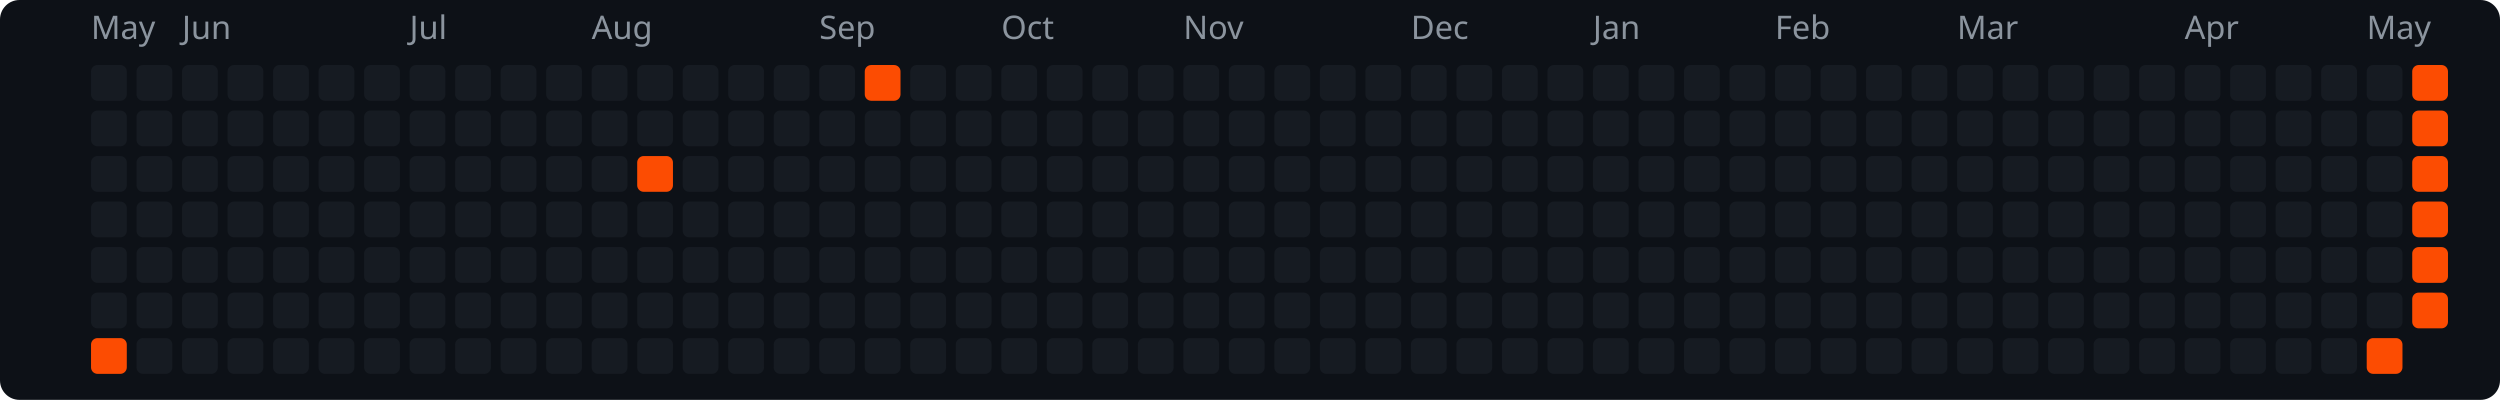
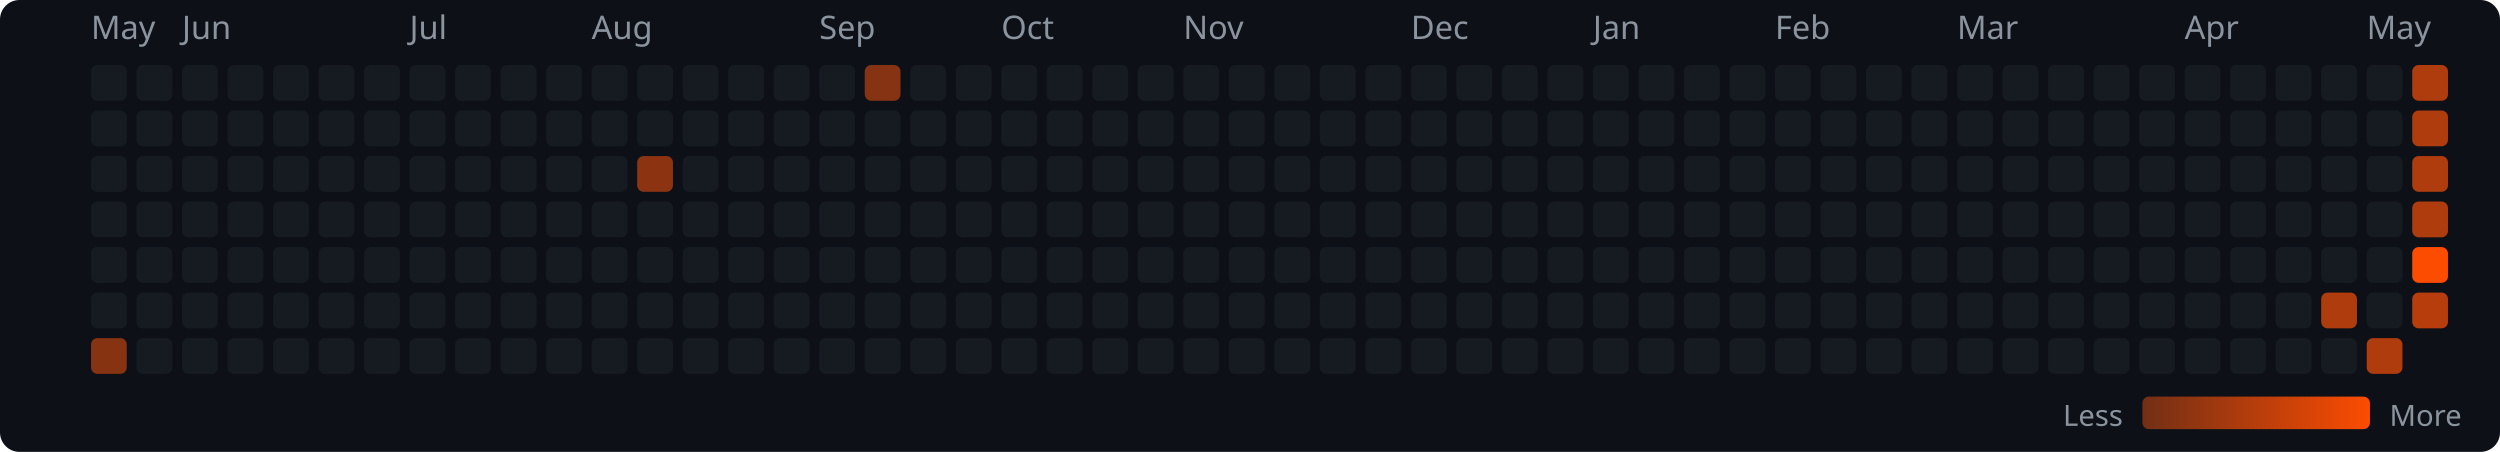
- <svg xmlns="http://www.w3.org/2000/svg" width="769" height="123" viewBox="0 0 769 123">
-   <rect width="769" height="123" rx="6" fill="#0d1117" />
+ <svg xmlns="http://www.w3.org/2000/svg" width="769" height="139" viewBox="0 0 769 139">
+   <rect width="769" height="139" rx="6" fill="#0d1117" />
  <text x="28" y="12" fill="#8b949e" font-size="10" font-family="system-ui,sans-serif">May</text>
  <text x="56" y="12" fill="#8b949e" font-size="10" font-family="system-ui,sans-serif">Jun</text>
  <text x="126" y="12" fill="#8b949e" font-size="10" font-family="system-ui,sans-serif">Jul</text>
  <text x="182" y="12" fill="#8b949e" font-size="10" font-family="system-ui,sans-serif">Aug</text>
  <text x="252" y="12" fill="#8b949e" font-size="10" font-family="system-ui,sans-serif">Sep</text>
  <text x="308" y="12" fill="#8b949e" font-size="10" font-family="system-ui,sans-serif">Oct</text>
  <text x="364" y="12" fill="#8b949e" font-size="10" font-family="system-ui,sans-serif">Nov</text>
  <text x="434" y="12" fill="#8b949e" font-size="10" font-family="system-ui,sans-serif">Dec</text>
  <text x="490" y="12" fill="#8b949e" font-size="10" font-family="system-ui,sans-serif">Jan</text>
  <text x="546" y="12" fill="#8b949e" font-size="10" font-family="system-ui,sans-serif">Feb</text>
  <text x="602" y="12" fill="#8b949e" font-size="10" font-family="system-ui,sans-serif">Mar</text>
  <text x="672" y="12" fill="#8b949e" font-size="10" font-family="system-ui,sans-serif">Apr</text>
  <text x="728" y="12" fill="#8b949e" font-size="10" font-family="system-ui,sans-serif">May</text>
  <rect x="28" y="20" width="11" height="11" rx="2" fill="#161b22" />
  <rect x="28" y="34" width="11" height="11" rx="2" fill="#161b22" />
  <rect x="28" y="48" width="11" height="11" rx="2" fill="#161b22" />
  <rect x="28" y="62" width="11" height="11" rx="2" fill="#161b22" />
  <rect x="28" y="76" width="11" height="11" rx="2" fill="#161b22" />
  <rect x="28" y="90" width="11" height="11" rx="2" fill="#161b22" />
-   <rect x="28" y="104" width="11" height="11" rx="2" fill="#fc4c02" />
+   <rect x="28" y="104" width="11" height="11" rx="2" fill="#863312" />
  <rect x="42" y="20" width="11" height="11" rx="2" fill="#161b22" />
  <rect x="42" y="34" width="11" height="11" rx="2" fill="#161b22" />
  <rect x="42" y="48" width="11" height="11" rx="2" fill="#161b22" />
  <rect x="42" y="62" width="11" height="11" rx="2" fill="#161b22" />
  <rect x="42" y="76" width="11" height="11" rx="2" fill="#161b22" />
  <rect x="42" y="90" width="11" height="11" rx="2" fill="#161b22" />
  <rect x="42" y="104" width="11" height="11" rx="2" fill="#161b22" />
  <rect x="56" y="20" width="11" height="11" rx="2" fill="#161b22" />
  <rect x="56" y="34" width="11" height="11" rx="2" fill="#161b22" />
  <rect x="56" y="48" width="11" height="11" rx="2" fill="#161b22" />
  <rect x="56" y="62" width="11" height="11" rx="2" fill="#161b22" />
  <rect x="56" y="76" width="11" height="11" rx="2" fill="#161b22" />
  <rect x="56" y="90" width="11" height="11" rx="2" fill="#161b22" />
  <rect x="56" y="104" width="11" height="11" rx="2" fill="#161b22" />
  <rect x="70" y="20" width="11" height="11" rx="2" fill="#161b22" />
  <rect x="70" y="34" width="11" height="11" rx="2" fill="#161b22" />
  <rect x="70" y="48" width="11" height="11" rx="2" fill="#161b22" />
  <rect x="70" y="62" width="11" height="11" rx="2" fill="#161b22" />
  <rect x="70" y="76" width="11" height="11" rx="2" fill="#161b22" />
  <rect x="70" y="90" width="11" height="11" rx="2" fill="#161b22" />
  <rect x="70" y="104" width="11" height="11" rx="2" fill="#161b22" />
  <rect x="84" y="20" width="11" height="11" rx="2" fill="#161b22" />
  <rect x="84" y="34" width="11" height="11" rx="2" fill="#161b22" />
  <rect x="84" y="48" width="11" height="11" rx="2" fill="#161b22" />
  <rect x="84" y="62" width="11" height="11" rx="2" fill="#161b22" />
  <rect x="84" y="76" width="11" height="11" rx="2" fill="#161b22" />
  <rect x="84" y="90" width="11" height="11" rx="2" fill="#161b22" />
  <rect x="84" y="104" width="11" height="11" rx="2" fill="#161b22" />
  <rect x="98" y="20" width="11" height="11" rx="2" fill="#161b22" />
  <rect x="98" y="34" width="11" height="11" rx="2" fill="#161b22" />
  <rect x="98" y="48" width="11" height="11" rx="2" fill="#161b22" />
  <rect x="98" y="62" width="11" height="11" rx="2" fill="#161b22" />
  <rect x="98" y="76" width="11" height="11" rx="2" fill="#161b22" />
  <rect x="98" y="90" width="11" height="11" rx="2" fill="#161b22" />
  <rect x="98" y="104" width="11" height="11" rx="2" fill="#161b22" />
  <rect x="112" y="20" width="11" height="11" rx="2" fill="#161b22" />
  <rect x="112" y="34" width="11" height="11" rx="2" fill="#161b22" />
  <rect x="112" y="48" width="11" height="11" rx="2" fill="#161b22" />
  <rect x="112" y="62" width="11" height="11" rx="2" fill="#161b22" />
  <rect x="112" y="76" width="11" height="11" rx="2" fill="#161b22" />
  <rect x="112" y="90" width="11" height="11" rx="2" fill="#161b22" />
  <rect x="112" y="104" width="11" height="11" rx="2" fill="#161b22" />
  <rect x="126" y="20" width="11" height="11" rx="2" fill="#161b22" />
  <rect x="126" y="34" width="11" height="11" rx="2" fill="#161b22" />
  <rect x="126" y="48" width="11" height="11" rx="2" fill="#161b22" />
  <rect x="126" y="62" width="11" height="11" rx="2" fill="#161b22" />
  <rect x="126" y="76" width="11" height="11" rx="2" fill="#161b22" />
  <rect x="126" y="90" width="11" height="11" rx="2" fill="#161b22" />
  <rect x="126" y="104" width="11" height="11" rx="2" fill="#161b22" />
  <rect x="140" y="20" width="11" height="11" rx="2" fill="#161b22" />
  <rect x="140" y="34" width="11" height="11" rx="2" fill="#161b22" />
  <rect x="140" y="48" width="11" height="11" rx="2" fill="#161b22" />
  <rect x="140" y="62" width="11" height="11" rx="2" fill="#161b22" />
  <rect x="140" y="76" width="11" height="11" rx="2" fill="#161b22" />
  <rect x="140" y="90" width="11" height="11" rx="2" fill="#161b22" />
  <rect x="140" y="104" width="11" height="11" rx="2" fill="#161b22" />
  <rect x="154" y="20" width="11" height="11" rx="2" fill="#161b22" />
  <rect x="154" y="34" width="11" height="11" rx="2" fill="#161b22" />
  <rect x="154" y="48" width="11" height="11" rx="2" fill="#161b22" />
  <rect x="154" y="62" width="11" height="11" rx="2" fill="#161b22" />
  <rect x="154" y="76" width="11" height="11" rx="2" fill="#161b22" />
  <rect x="154" y="90" width="11" height="11" rx="2" fill="#161b22" />
  <rect x="154" y="104" width="11" height="11" rx="2" fill="#161b22" />
  <rect x="168" y="20" width="11" height="11" rx="2" fill="#161b22" />
  <rect x="168" y="34" width="11" height="11" rx="2" fill="#161b22" />
  <rect x="168" y="48" width="11" height="11" rx="2" fill="#161b22" />
  <rect x="168" y="62" width="11" height="11" rx="2" fill="#161b22" />
  <rect x="168" y="76" width="11" height="11" rx="2" fill="#161b22" />
  <rect x="168" y="90" width="11" height="11" rx="2" fill="#161b22" />
  <rect x="168" y="104" width="11" height="11" rx="2" fill="#161b22" />
  <rect x="182" y="20" width="11" height="11" rx="2" fill="#161b22" />
  <rect x="182" y="34" width="11" height="11" rx="2" fill="#161b22" />
  <rect x="182" y="48" width="11" height="11" rx="2" fill="#161b22" />
  <rect x="182" y="62" width="11" height="11" rx="2" fill="#161b22" />
  <rect x="182" y="76" width="11" height="11" rx="2" fill="#161b22" />
  <rect x="182" y="90" width="11" height="11" rx="2" fill="#161b22" />
  <rect x="182" y="104" width="11" height="11" rx="2" fill="#161b22" />
  <rect x="196" y="20" width="11" height="11" rx="2" fill="#161b22" />
  <rect x="196" y="34" width="11" height="11" rx="2" fill="#161b22" />
-   <rect x="196" y="48" width="11" height="11" rx="2" fill="#fc4c02" />
+   <rect x="196" y="48" width="11" height="11" rx="2" fill="#8c3412" />
  <rect x="196" y="62" width="11" height="11" rx="2" fill="#161b22" />
  <rect x="196" y="76" width="11" height="11" rx="2" fill="#161b22" />
  <rect x="196" y="90" width="11" height="11" rx="2" fill="#161b22" />
  <rect x="196" y="104" width="11" height="11" rx="2" fill="#161b22" />
  <rect x="210" y="20" width="11" height="11" rx="2" fill="#161b22" />
  <rect x="210" y="34" width="11" height="11" rx="2" fill="#161b22" />
  <rect x="210" y="48" width="11" height="11" rx="2" fill="#161b22" />
  <rect x="210" y="62" width="11" height="11" rx="2" fill="#161b22" />
  <rect x="210" y="76" width="11" height="11" rx="2" fill="#161b22" />
  <rect x="210" y="90" width="11" height="11" rx="2" fill="#161b22" />
  <rect x="210" y="104" width="11" height="11" rx="2" fill="#161b22" />
  <rect x="224" y="20" width="11" height="11" rx="2" fill="#161b22" />
  <rect x="224" y="34" width="11" height="11" rx="2" fill="#161b22" />
  <rect x="224" y="48" width="11" height="11" rx="2" fill="#161b22" />
  <rect x="224" y="62" width="11" height="11" rx="2" fill="#161b22" />
  <rect x="224" y="76" width="11" height="11" rx="2" fill="#161b22" />
  <rect x="224" y="90" width="11" height="11" rx="2" fill="#161b22" />
  <rect x="224" y="104" width="11" height="11" rx="2" fill="#161b22" />
  <rect x="238" y="20" width="11" height="11" rx="2" fill="#161b22" />
  <rect x="238" y="34" width="11" height="11" rx="2" fill="#161b22" />
  <rect x="238" y="48" width="11" height="11" rx="2" fill="#161b22" />
  <rect x="238" y="62" width="11" height="11" rx="2" fill="#161b22" />
  <rect x="238" y="76" width="11" height="11" rx="2" fill="#161b22" />
  <rect x="238" y="90" width="11" height="11" rx="2" fill="#161b22" />
  <rect x="238" y="104" width="11" height="11" rx="2" fill="#161b22" />
  <rect x="252" y="20" width="11" height="11" rx="2" fill="#161b22" />
  <rect x="252" y="34" width="11" height="11" rx="2" fill="#161b22" />
  <rect x="252" y="48" width="11" height="11" rx="2" fill="#161b22" />
  <rect x="252" y="62" width="11" height="11" rx="2" fill="#161b22" />
  <rect x="252" y="76" width="11" height="11" rx="2" fill="#161b22" />
  <rect x="252" y="90" width="11" height="11" rx="2" fill="#161b22" />
  <rect x="252" y="104" width="11" height="11" rx="2" fill="#161b22" />
-   <rect x="266" y="20" width="11" height="11" rx="2" fill="#fc4c02" />
+   <rect x="266" y="20" width="11" height="11" rx="2" fill="#853313" />
  <rect x="266" y="34" width="11" height="11" rx="2" fill="#161b22" />
  <rect x="266" y="48" width="11" height="11" rx="2" fill="#161b22" />
  <rect x="266" y="62" width="11" height="11" rx="2" fill="#161b22" />
  <rect x="266" y="76" width="11" height="11" rx="2" fill="#161b22" />
  <rect x="266" y="90" width="11" height="11" rx="2" fill="#161b22" />
  <rect x="266" y="104" width="11" height="11" rx="2" fill="#161b22" />
  <rect x="280" y="20" width="11" height="11" rx="2" fill="#161b22" />
  <rect x="280" y="34" width="11" height="11" rx="2" fill="#161b22" />
  <rect x="280" y="48" width="11" height="11" rx="2" fill="#161b22" />
  <rect x="280" y="62" width="11" height="11" rx="2" fill="#161b22" />
  <rect x="280" y="76" width="11" height="11" rx="2" fill="#161b22" />
  <rect x="280" y="90" width="11" height="11" rx="2" fill="#161b22" />
  <rect x="280" y="104" width="11" height="11" rx="2" fill="#161b22" />
  <rect x="294" y="20" width="11" height="11" rx="2" fill="#161b22" />
  <rect x="294" y="34" width="11" height="11" rx="2" fill="#161b22" />
  <rect x="294" y="48" width="11" height="11" rx="2" fill="#161b22" />
  <rect x="294" y="62" width="11" height="11" rx="2" fill="#161b22" />
  <rect x="294" y="76" width="11" height="11" rx="2" fill="#161b22" />
  <rect x="294" y="90" width="11" height="11" rx="2" fill="#161b22" />
  <rect x="294" y="104" width="11" height="11" rx="2" fill="#161b22" />
  <rect x="308" y="20" width="11" height="11" rx="2" fill="#161b22" />
  <rect x="308" y="34" width="11" height="11" rx="2" fill="#161b22" />
  <rect x="308" y="48" width="11" height="11" rx="2" fill="#161b22" />
  <rect x="308" y="62" width="11" height="11" rx="2" fill="#161b22" />
  <rect x="308" y="76" width="11" height="11" rx="2" fill="#161b22" />
  <rect x="308" y="90" width="11" height="11" rx="2" fill="#161b22" />
  <rect x="308" y="104" width="11" height="11" rx="2" fill="#161b22" />
  <rect x="322" y="20" width="11" height="11" rx="2" fill="#161b22" />
  <rect x="322" y="34" width="11" height="11" rx="2" fill="#161b22" />
  <rect x="322" y="48" width="11" height="11" rx="2" fill="#161b22" />
  <rect x="322" y="62" width="11" height="11" rx="2" fill="#161b22" />
  <rect x="322" y="76" width="11" height="11" rx="2" fill="#161b22" />
  <rect x="322" y="90" width="11" height="11" rx="2" fill="#161b22" />
  <rect x="322" y="104" width="11" height="11" rx="2" fill="#161b22" />
  <rect x="336" y="20" width="11" height="11" rx="2" fill="#161b22" />
  <rect x="336" y="34" width="11" height="11" rx="2" fill="#161b22" />
  <rect x="336" y="48" width="11" height="11" rx="2" fill="#161b22" />
  <rect x="336" y="62" width="11" height="11" rx="2" fill="#161b22" />
  <rect x="336" y="76" width="11" height="11" rx="2" fill="#161b22" />
  <rect x="336" y="90" width="11" height="11" rx="2" fill="#161b22" />
  <rect x="336" y="104" width="11" height="11" rx="2" fill="#161b22" />
  <rect x="350" y="20" width="11" height="11" rx="2" fill="#161b22" />
  <rect x="350" y="34" width="11" height="11" rx="2" fill="#161b22" />
  <rect x="350" y="48" width="11" height="11" rx="2" fill="#161b22" />
  <rect x="350" y="62" width="11" height="11" rx="2" fill="#161b22" />
  <rect x="350" y="76" width="11" height="11" rx="2" fill="#161b22" />
  <rect x="350" y="90" width="11" height="11" rx="2" fill="#161b22" />
  <rect x="350" y="104" width="11" height="11" rx="2" fill="#161b22" />
  <rect x="364" y="20" width="11" height="11" rx="2" fill="#161b22" />
  <rect x="364" y="34" width="11" height="11" rx="2" fill="#161b22" />
  <rect x="364" y="48" width="11" height="11" rx="2" fill="#161b22" />
  <rect x="364" y="62" width="11" height="11" rx="2" fill="#161b22" />
  <rect x="364" y="76" width="11" height="11" rx="2" fill="#161b22" />
  <rect x="364" y="90" width="11" height="11" rx="2" fill="#161b22" />
  <rect x="364" y="104" width="11" height="11" rx="2" fill="#161b22" />
  <rect x="378" y="20" width="11" height="11" rx="2" fill="#161b22" />
  <rect x="378" y="34" width="11" height="11" rx="2" fill="#161b22" />
  <rect x="378" y="48" width="11" height="11" rx="2" fill="#161b22" />
  <rect x="378" y="62" width="11" height="11" rx="2" fill="#161b22" />
  <rect x="378" y="76" width="11" height="11" rx="2" fill="#161b22" />
  <rect x="378" y="90" width="11" height="11" rx="2" fill="#161b22" />
  <rect x="378" y="104" width="11" height="11" rx="2" fill="#161b22" />
  <rect x="392" y="20" width="11" height="11" rx="2" fill="#161b22" />
  <rect x="392" y="34" width="11" height="11" rx="2" fill="#161b22" />
  <rect x="392" y="48" width="11" height="11" rx="2" fill="#161b22" />
  <rect x="392" y="62" width="11" height="11" rx="2" fill="#161b22" />
  <rect x="392" y="76" width="11" height="11" rx="2" fill="#161b22" />
  <rect x="392" y="90" width="11" height="11" rx="2" fill="#161b22" />
  <rect x="392" y="104" width="11" height="11" rx="2" fill="#161b22" />
  <rect x="406" y="20" width="11" height="11" rx="2" fill="#161b22" />
  <rect x="406" y="34" width="11" height="11" rx="2" fill="#161b22" />
  <rect x="406" y="48" width="11" height="11" rx="2" fill="#161b22" />
  <rect x="406" y="62" width="11" height="11" rx="2" fill="#161b22" />
  <rect x="406" y="76" width="11" height="11" rx="2" fill="#161b22" />
  <rect x="406" y="90" width="11" height="11" rx="2" fill="#161b22" />
  <rect x="406" y="104" width="11" height="11" rx="2" fill="#161b22" />
  <rect x="420" y="20" width="11" height="11" rx="2" fill="#161b22" />
  <rect x="420" y="34" width="11" height="11" rx="2" fill="#161b22" />
  <rect x="420" y="48" width="11" height="11" rx="2" fill="#161b22" />
  <rect x="420" y="62" width="11" height="11" rx="2" fill="#161b22" />
  <rect x="420" y="76" width="11" height="11" rx="2" fill="#161b22" />
  <rect x="420" y="90" width="11" height="11" rx="2" fill="#161b22" />
  <rect x="420" y="104" width="11" height="11" rx="2" fill="#161b22" />
  <rect x="434" y="20" width="11" height="11" rx="2" fill="#161b22" />
  <rect x="434" y="34" width="11" height="11" rx="2" fill="#161b22" />
  <rect x="434" y="48" width="11" height="11" rx="2" fill="#161b22" />
  <rect x="434" y="62" width="11" height="11" rx="2" fill="#161b22" />
  <rect x="434" y="76" width="11" height="11" rx="2" fill="#161b22" />
  <rect x="434" y="90" width="11" height="11" rx="2" fill="#161b22" />
  <rect x="434" y="104" width="11" height="11" rx="2" fill="#161b22" />
  <rect x="448" y="20" width="11" height="11" rx="2" fill="#161b22" />
  <rect x="448" y="34" width="11" height="11" rx="2" fill="#161b22" />
  <rect x="448" y="48" width="11" height="11" rx="2" fill="#161b22" />
  <rect x="448" y="62" width="11" height="11" rx="2" fill="#161b22" />
  <rect x="448" y="76" width="11" height="11" rx="2" fill="#161b22" />
  <rect x="448" y="90" width="11" height="11" rx="2" fill="#161b22" />
  <rect x="448" y="104" width="11" height="11" rx="2" fill="#161b22" />
  <rect x="462" y="20" width="11" height="11" rx="2" fill="#161b22" />
  <rect x="462" y="34" width="11" height="11" rx="2" fill="#161b22" />
  <rect x="462" y="48" width="11" height="11" rx="2" fill="#161b22" />
  <rect x="462" y="62" width="11" height="11" rx="2" fill="#161b22" />
  <rect x="462" y="76" width="11" height="11" rx="2" fill="#161b22" />
  <rect x="462" y="90" width="11" height="11" rx="2" fill="#161b22" />
  <rect x="462" y="104" width="11" height="11" rx="2" fill="#161b22" />
  <rect x="476" y="20" width="11" height="11" rx="2" fill="#161b22" />
  <rect x="476" y="34" width="11" height="11" rx="2" fill="#161b22" />
  <rect x="476" y="48" width="11" height="11" rx="2" fill="#161b22" />
  <rect x="476" y="62" width="11" height="11" rx="2" fill="#161b22" />
  <rect x="476" y="76" width="11" height="11" rx="2" fill="#161b22" />
  <rect x="476" y="90" width="11" height="11" rx="2" fill="#161b22" />
  <rect x="476" y="104" width="11" height="11" rx="2" fill="#161b22" />
  <rect x="490" y="20" width="11" height="11" rx="2" fill="#161b22" />
  <rect x="490" y="34" width="11" height="11" rx="2" fill="#161b22" />
  <rect x="490" y="48" width="11" height="11" rx="2" fill="#161b22" />
  <rect x="490" y="62" width="11" height="11" rx="2" fill="#161b22" />
  <rect x="490" y="76" width="11" height="11" rx="2" fill="#161b22" />
  <rect x="490" y="90" width="11" height="11" rx="2" fill="#161b22" />
  <rect x="490" y="104" width="11" height="11" rx="2" fill="#161b22" />
  <rect x="504" y="20" width="11" height="11" rx="2" fill="#161b22" />
  <rect x="504" y="34" width="11" height="11" rx="2" fill="#161b22" />
  <rect x="504" y="48" width="11" height="11" rx="2" fill="#161b22" />
  <rect x="504" y="62" width="11" height="11" rx="2" fill="#161b22" />
  <rect x="504" y="76" width="11" height="11" rx="2" fill="#161b22" />
  <rect x="504" y="90" width="11" height="11" rx="2" fill="#161b22" />
  <rect x="504" y="104" width="11" height="11" rx="2" fill="#161b22" />
  <rect x="518" y="20" width="11" height="11" rx="2" fill="#161b22" />
  <rect x="518" y="34" width="11" height="11" rx="2" fill="#161b22" />
  <rect x="518" y="48" width="11" height="11" rx="2" fill="#161b22" />
  <rect x="518" y="62" width="11" height="11" rx="2" fill="#161b22" />
  <rect x="518" y="76" width="11" height="11" rx="2" fill="#161b22" />
  <rect x="518" y="90" width="11" height="11" rx="2" fill="#161b22" />
  <rect x="518" y="104" width="11" height="11" rx="2" fill="#161b22" />
  <rect x="532" y="20" width="11" height="11" rx="2" fill="#161b22" />
  <rect x="532" y="34" width="11" height="11" rx="2" fill="#161b22" />
  <rect x="532" y="48" width="11" height="11" rx="2" fill="#161b22" />
  <rect x="532" y="62" width="11" height="11" rx="2" fill="#161b22" />
  <rect x="532" y="76" width="11" height="11" rx="2" fill="#161b22" />
  <rect x="532" y="90" width="11" height="11" rx="2" fill="#161b22" />
  <rect x="532" y="104" width="11" height="11" rx="2" fill="#161b22" />
  <rect x="546" y="20" width="11" height="11" rx="2" fill="#161b22" />
  <rect x="546" y="34" width="11" height="11" rx="2" fill="#161b22" />
  <rect x="546" y="48" width="11" height="11" rx="2" fill="#161b22" />
  <rect x="546" y="62" width="11" height="11" rx="2" fill="#161b22" />
  <rect x="546" y="76" width="11" height="11" rx="2" fill="#161b22" />
  <rect x="546" y="90" width="11" height="11" rx="2" fill="#161b22" />
  <rect x="546" y="104" width="11" height="11" rx="2" fill="#161b22" />
  <rect x="560" y="20" width="11" height="11" rx="2" fill="#161b22" />
  <rect x="560" y="34" width="11" height="11" rx="2" fill="#161b22" />
  <rect x="560" y="48" width="11" height="11" rx="2" fill="#161b22" />
  <rect x="560" y="62" width="11" height="11" rx="2" fill="#161b22" />
  <rect x="560" y="76" width="11" height="11" rx="2" fill="#161b22" />
  <rect x="560" y="90" width="11" height="11" rx="2" fill="#161b22" />
  <rect x="560" y="104" width="11" height="11" rx="2" fill="#161b22" />
  <rect x="574" y="20" width="11" height="11" rx="2" fill="#161b22" />
  <rect x="574" y="34" width="11" height="11" rx="2" fill="#161b22" />
  <rect x="574" y="48" width="11" height="11" rx="2" fill="#161b22" />
  <rect x="574" y="62" width="11" height="11" rx="2" fill="#161b22" />
  <rect x="574" y="76" width="11" height="11" rx="2" fill="#161b22" />
  <rect x="574" y="90" width="11" height="11" rx="2" fill="#161b22" />
  <rect x="574" y="104" width="11" height="11" rx="2" fill="#161b22" />
  <rect x="588" y="20" width="11" height="11" rx="2" fill="#161b22" />
  <rect x="588" y="34" width="11" height="11" rx="2" fill="#161b22" />
  <rect x="588" y="48" width="11" height="11" rx="2" fill="#161b22" />
  <rect x="588" y="62" width="11" height="11" rx="2" fill="#161b22" />
  <rect x="588" y="76" width="11" height="11" rx="2" fill="#161b22" />
  <rect x="588" y="90" width="11" height="11" rx="2" fill="#161b22" />
  <rect x="588" y="104" width="11" height="11" rx="2" fill="#161b22" />
  <rect x="602" y="20" width="11" height="11" rx="2" fill="#161b22" />
  <rect x="602" y="34" width="11" height="11" rx="2" fill="#161b22" />
  <rect x="602" y="48" width="11" height="11" rx="2" fill="#161b22" />
  <rect x="602" y="62" width="11" height="11" rx="2" fill="#161b22" />
  <rect x="602" y="76" width="11" height="11" rx="2" fill="#161b22" />
  <rect x="602" y="90" width="11" height="11" rx="2" fill="#161b22" />
  <rect x="602" y="104" width="11" height="11" rx="2" fill="#161b22" />
  <rect x="616" y="20" width="11" height="11" rx="2" fill="#161b22" />
  <rect x="616" y="34" width="11" height="11" rx="2" fill="#161b22" />
  <rect x="616" y="48" width="11" height="11" rx="2" fill="#161b22" />
  <rect x="616" y="62" width="11" height="11" rx="2" fill="#161b22" />
  <rect x="616" y="76" width="11" height="11" rx="2" fill="#161b22" />
  <rect x="616" y="90" width="11" height="11" rx="2" fill="#161b22" />
  <rect x="616" y="104" width="11" height="11" rx="2" fill="#161b22" />
  <rect x="630" y="20" width="11" height="11" rx="2" fill="#161b22" />
  <rect x="630" y="34" width="11" height="11" rx="2" fill="#161b22" />
  <rect x="630" y="48" width="11" height="11" rx="2" fill="#161b22" />
  <rect x="630" y="62" width="11" height="11" rx="2" fill="#161b22" />
  <rect x="630" y="76" width="11" height="11" rx="2" fill="#161b22" />
  <rect x="630" y="90" width="11" height="11" rx="2" fill="#161b22" />
  <rect x="630" y="104" width="11" height="11" rx="2" fill="#161b22" />
  <rect x="644" y="20" width="11" height="11" rx="2" fill="#161b22" />
  <rect x="644" y="34" width="11" height="11" rx="2" fill="#161b22" />
  <rect x="644" y="48" width="11" height="11" rx="2" fill="#161b22" />
  <rect x="644" y="62" width="11" height="11" rx="2" fill="#161b22" />
  <rect x="644" y="76" width="11" height="11" rx="2" fill="#161b22" />
  <rect x="644" y="90" width="11" height="11" rx="2" fill="#161b22" />
  <rect x="644" y="104" width="11" height="11" rx="2" fill="#161b22" />
  <rect x="658" y="20" width="11" height="11" rx="2" fill="#161b22" />
  <rect x="658" y="34" width="11" height="11" rx="2" fill="#161b22" />
  <rect x="658" y="48" width="11" height="11" rx="2" fill="#161b22" />
  <rect x="658" y="62" width="11" height="11" rx="2" fill="#161b22" />
  <rect x="658" y="76" width="11" height="11" rx="2" fill="#161b22" />
  <rect x="658" y="90" width="11" height="11" rx="2" fill="#161b22" />
  <rect x="658" y="104" width="11" height="11" rx="2" fill="#161b22" />
  <rect x="672" y="20" width="11" height="11" rx="2" fill="#161b22" />
  <rect x="672" y="34" width="11" height="11" rx="2" fill="#161b22" />
  <rect x="672" y="48" width="11" height="11" rx="2" fill="#161b22" />
  <rect x="672" y="62" width="11" height="11" rx="2" fill="#161b22" />
  <rect x="672" y="76" width="11" height="11" rx="2" fill="#161b22" />
  <rect x="672" y="90" width="11" height="11" rx="2" fill="#161b22" />
  <rect x="672" y="104" width="11" height="11" rx="2" fill="#161b22" />
  <rect x="686" y="20" width="11" height="11" rx="2" fill="#161b22" />
  <rect x="686" y="34" width="11" height="11" rx="2" fill="#161b22" />
  <rect x="686" y="48" width="11" height="11" rx="2" fill="#161b22" />
  <rect x="686" y="62" width="11" height="11" rx="2" fill="#161b22" />
  <rect x="686" y="76" width="11" height="11" rx="2" fill="#161b22" />
  <rect x="686" y="90" width="11" height="11" rx="2" fill="#161b22" />
  <rect x="686" y="104" width="11" height="11" rx="2" fill="#161b22" />
  <rect x="700" y="20" width="11" height="11" rx="2" fill="#161b22" />
  <rect x="700" y="34" width="11" height="11" rx="2" fill="#161b22" />
  <rect x="700" y="48" width="11" height="11" rx="2" fill="#161b22" />
  <rect x="700" y="62" width="11" height="11" rx="2" fill="#161b22" />
  <rect x="700" y="76" width="11" height="11" rx="2" fill="#161b22" />
  <rect x="700" y="90" width="11" height="11" rx="2" fill="#161b22" />
  <rect x="700" y="104" width="11" height="11" rx="2" fill="#161b22" />
  <rect x="714" y="20" width="11" height="11" rx="2" fill="#161b22" />
  <rect x="714" y="34" width="11" height="11" rx="2" fill="#161b22" />
  <rect x="714" y="48" width="11" height="11" rx="2" fill="#161b22" />
  <rect x="714" y="62" width="11" height="11" rx="2" fill="#161b22" />
  <rect x="714" y="76" width="11" height="11" rx="2" fill="#161b22" />
-   <rect x="714" y="90" width="11" height="11" rx="2" fill="#161b22" />
+   <rect x="714" y="90" width="11" height="11" rx="2" fill="#af3c0d" />
  <rect x="714" y="104" width="11" height="11" rx="2" fill="#161b22" />
  <rect x="728" y="20" width="11" height="11" rx="2" fill="#161b22" />
  <rect x="728" y="34" width="11" height="11" rx="2" fill="#161b22" />
  <rect x="728" y="48" width="11" height="11" rx="2" fill="#161b22" />
  <rect x="728" y="62" width="11" height="11" rx="2" fill="#161b22" />
  <rect x="728" y="76" width="11" height="11" rx="2" fill="#161b22" />
  <rect x="728" y="90" width="11" height="11" rx="2" fill="#161b22" />
-   <rect x="728" y="104" width="11" height="11" rx="2" fill="#fc4c02" />
-   <rect x="742" y="20" width="11" height="11" rx="2" fill="#fc4c02" />
-   <rect x="742" y="34" width="11" height="11" rx="2" fill="#fc4c02" />
-   <rect x="742" y="48" width="11" height="11" rx="2" fill="#fc4c02" />
-   <rect x="742" y="62" width="11" height="11" rx="2" fill="#fc4c02" />
+   <rect x="728" y="104" width="11" height="11" rx="2" fill="#af3c0d" />
+   <rect x="742" y="20" width="11" height="11" rx="2" fill="#af3c0d" />
+   <rect x="742" y="34" width="11" height="11" rx="2" fill="#af3c0d" />
+   <rect x="742" y="48" width="11" height="11" rx="2" fill="#af3c0d" />
+   <rect x="742" y="62" width="11" height="11" rx="2" fill="#af3c0d" />
  <rect x="742" y="76" width="11" height="11" rx="2" fill="#fc4c02" />
-   <rect x="742" y="90" width="11" height="11" rx="2" fill="#fc4c02" />
+   <rect x="742" y="90" width="11" height="11" rx="2" fill="#b73d0c" />
+   <defs>
+     <linearGradient id="intensity" x1="0" y1="0" x2="1" y2="0">
+       <stop offset="0" stop-color="#722f15" />
+       <stop offset="1" stop-color="#fc4c02" />
+     </linearGradient>
+   </defs>
+   <text x="653" y="131" text-anchor="end" fill="#8b949e" font-size="9" font-family="system-ui,sans-serif">Less</text>
+   <rect x="659" y="122" width="70" height="10" rx="2" fill="url(#intensity)" />
+   <text x="735" y="131" fill="#8b949e" font-size="9" font-family="system-ui,sans-serif">More</text>
</svg>
